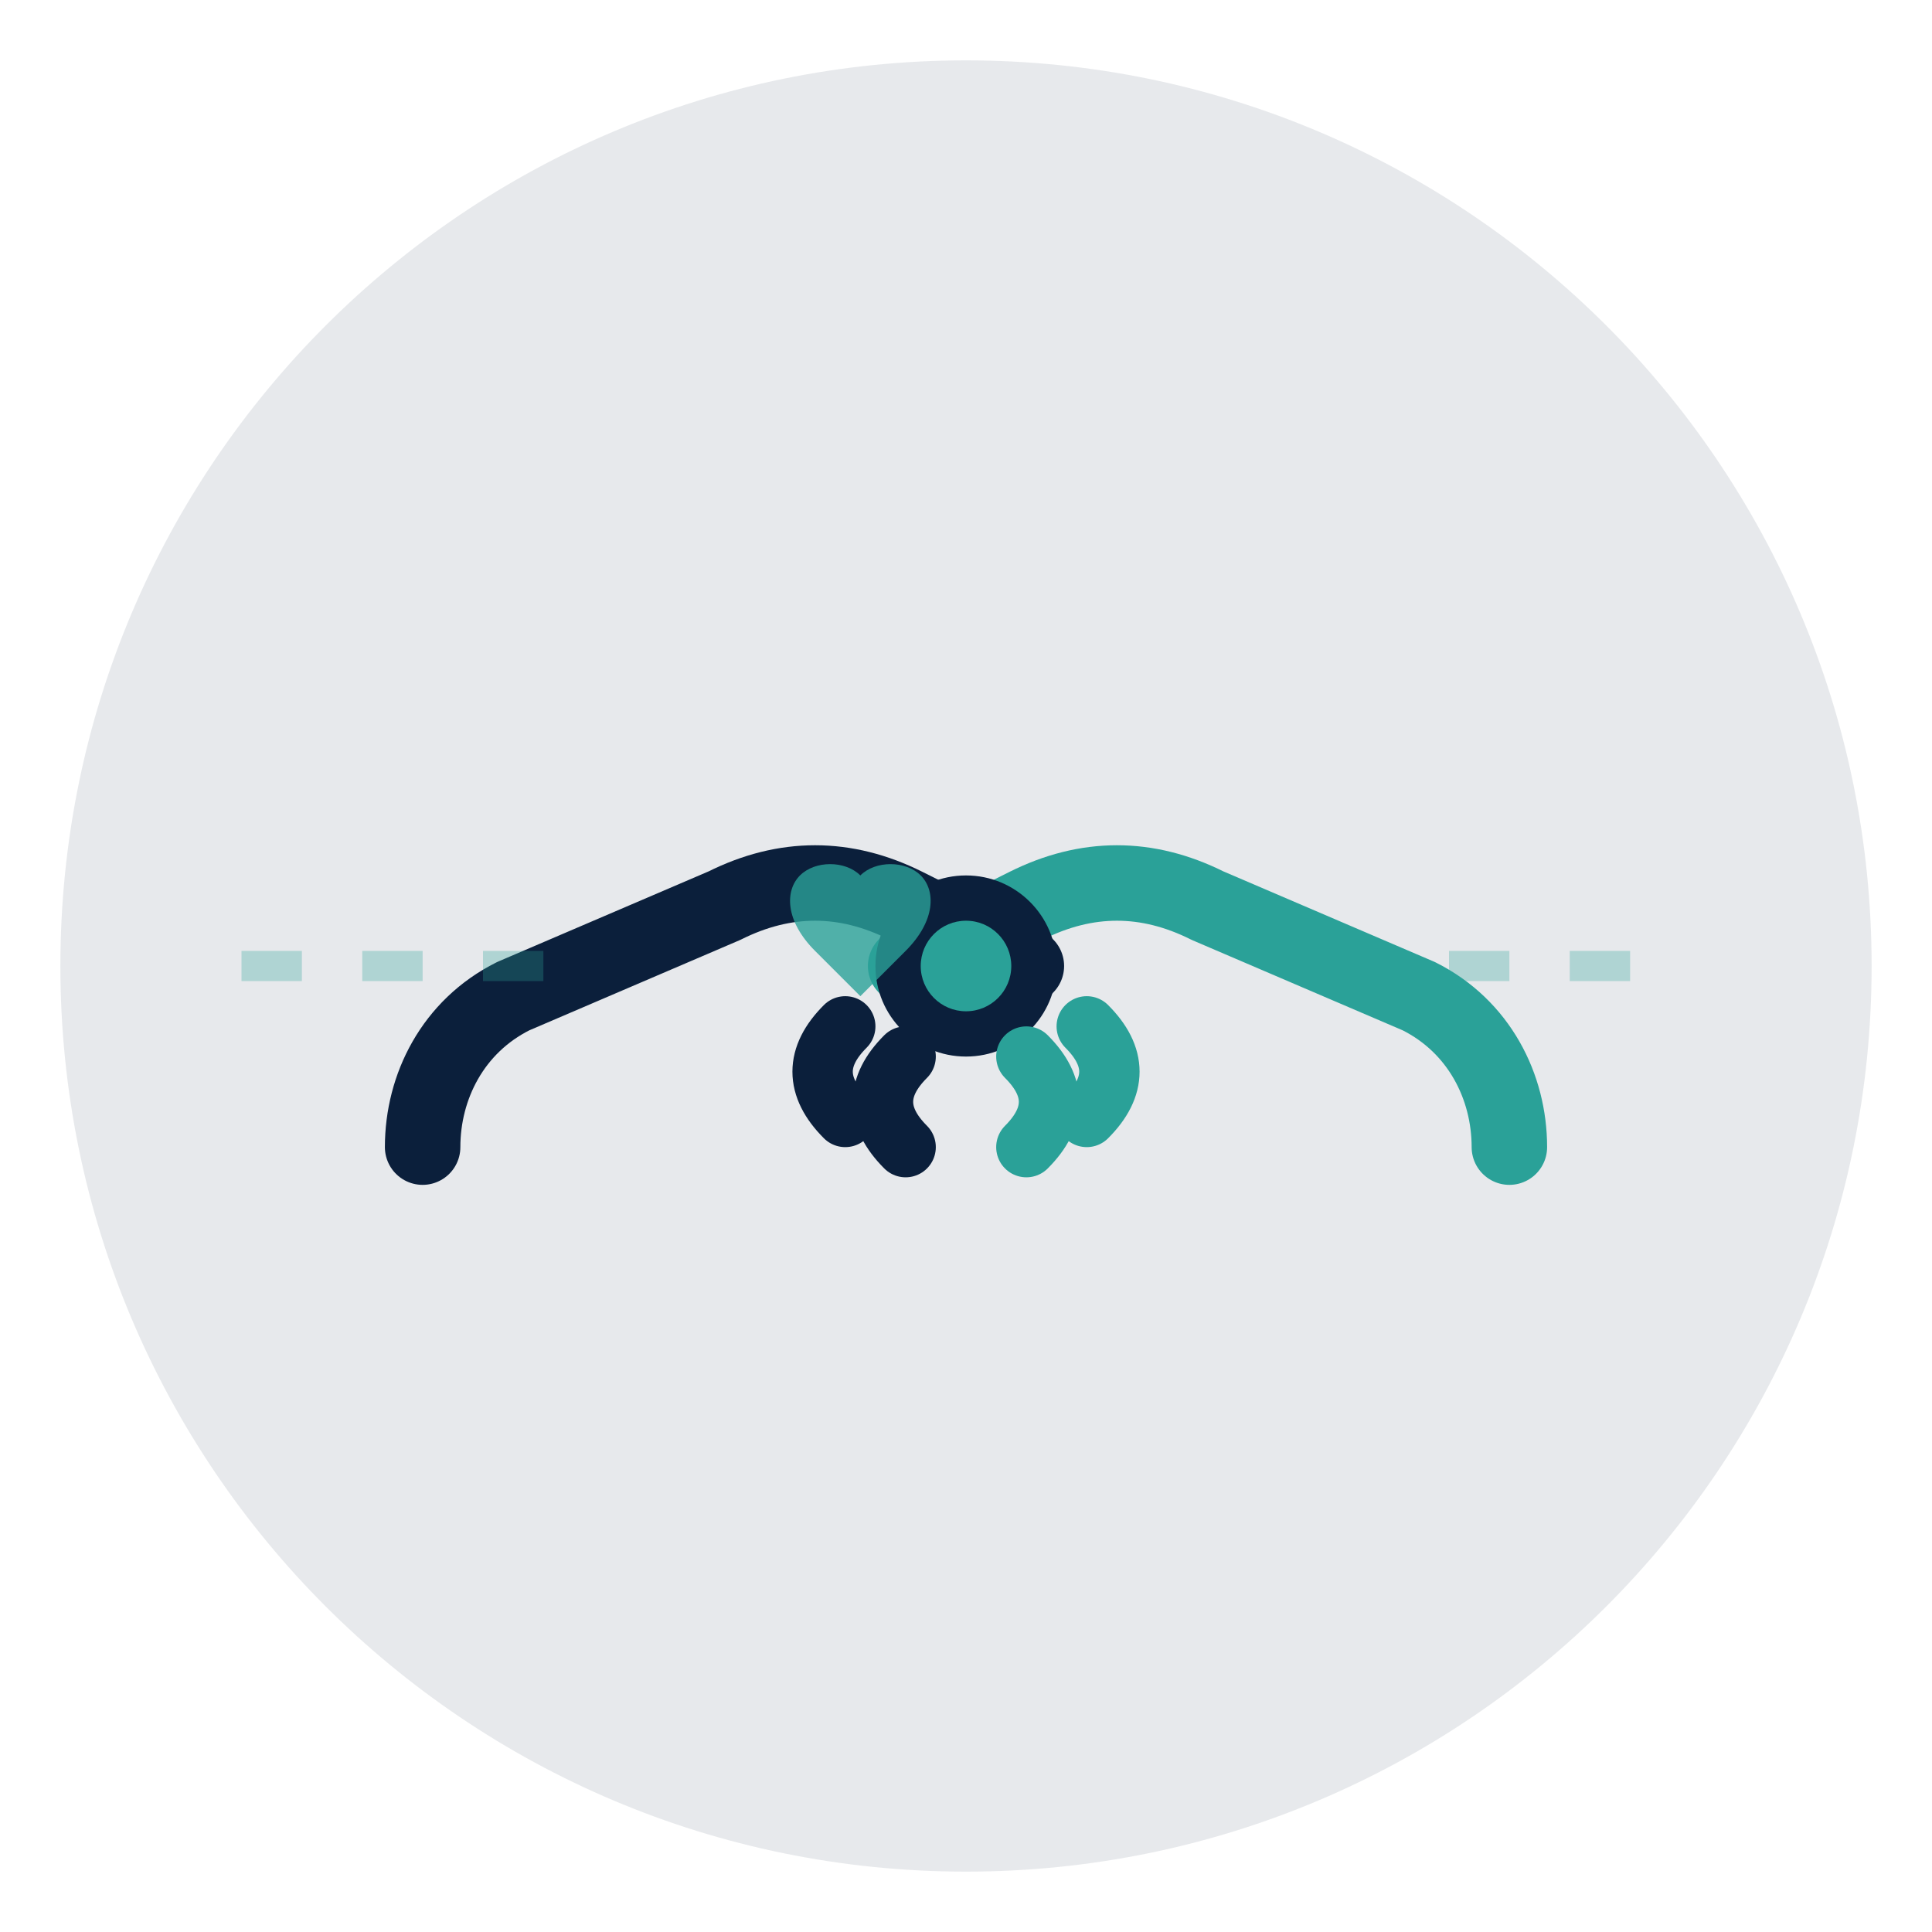
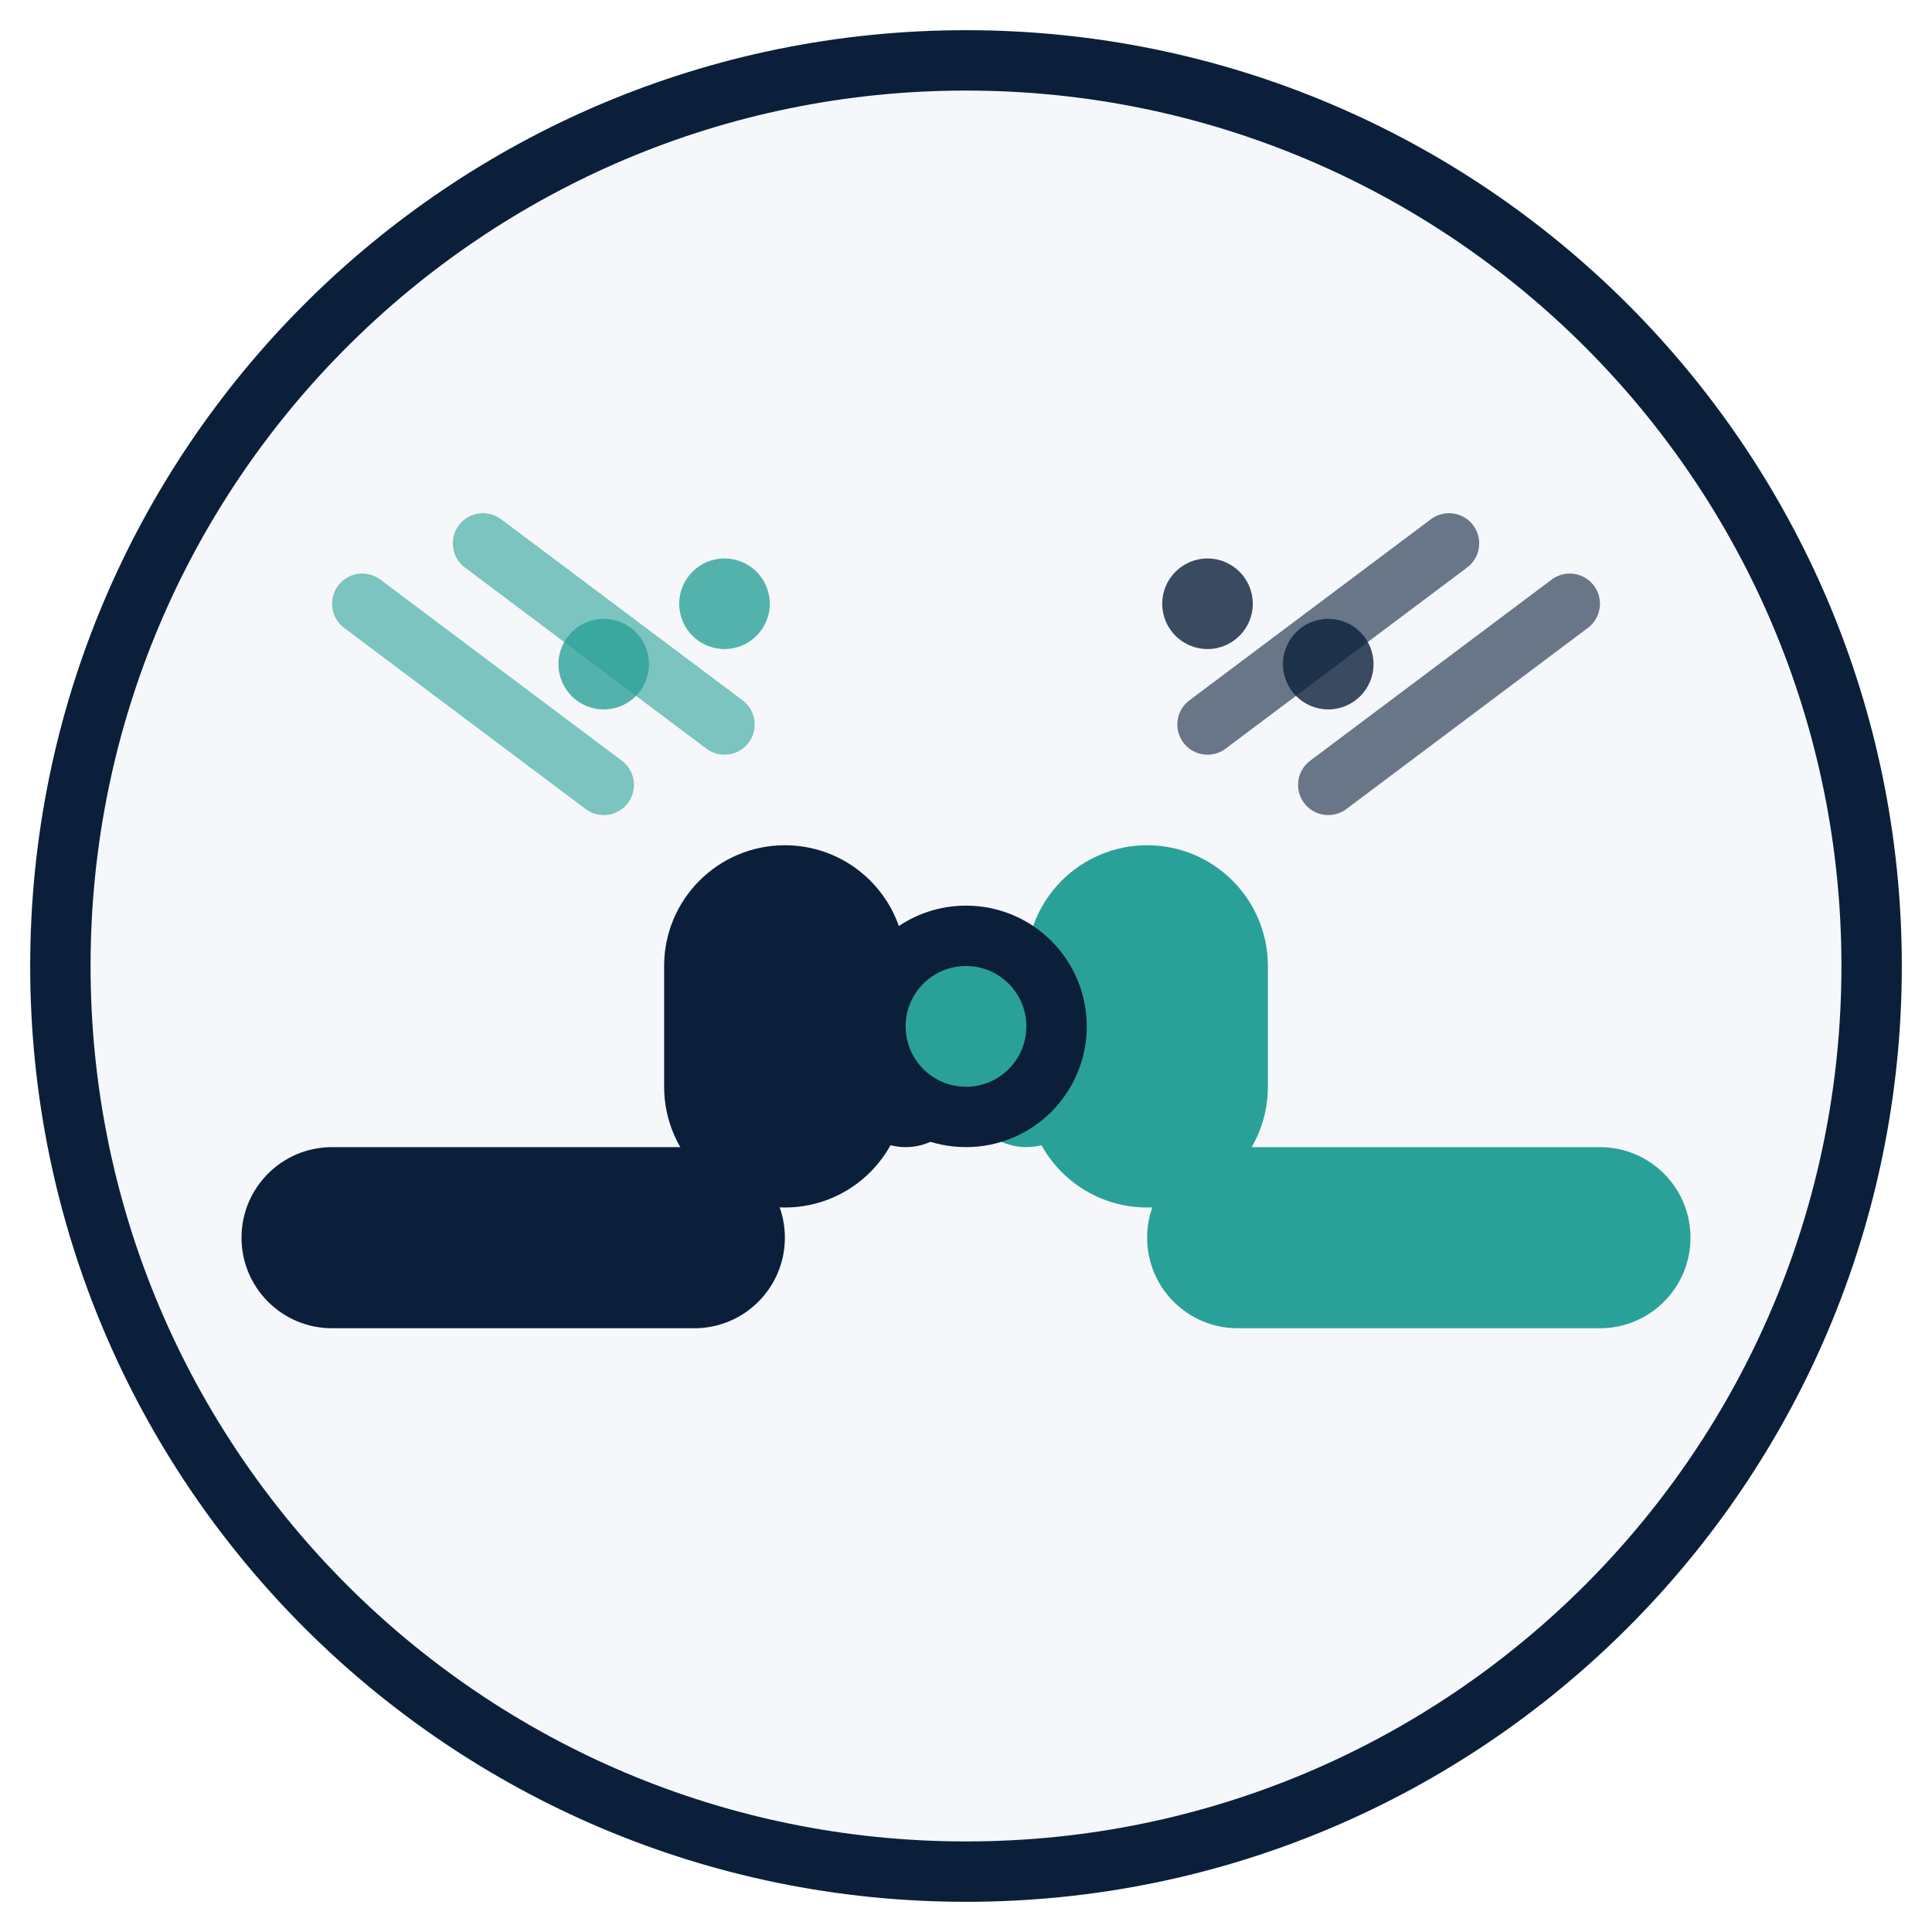
- <svg xmlns="http://www.w3.org/2000/svg" width="64" height="64" viewBox="0 0 64 64" fill="none">
-   <circle cx="32" cy="32" r="30" fill="#0B1F3B" opacity="0.1" />
-   <g transform="translate(12, 18)">
-     <path d="M2 20 C2 18, 3 16, 5 15 L12 12 C14 11, 16 11, 18 12 L22 14" stroke="#0B1F3B" stroke-width="2.5" stroke-linecap="round" stroke-linejoin="round" fill="none" />
-     <path d="M38 20 C38 18, 37 16, 35 15 L28 12 C26 11, 24 11, 22 12 L18 14" stroke="#2AA198" stroke-width="2.5" stroke-linecap="round" stroke-linejoin="round" fill="none" />
-     <circle cx="20" cy="14" r="3" fill="#0B1F3B" />
-     <circle cx="20" cy="14" r="1.5" fill="#2AA198" />
-     <path d="M16 16 C15 17, 15 18, 16 19" stroke="#0B1F3B" stroke-width="2" stroke-linecap="round" fill="none" />
-     <path d="M18 17 C17 18, 17 19, 18 20" stroke="#0B1F3B" stroke-width="2" stroke-linecap="round" fill="none" />
-     <path d="M24 16 C25 17, 25 18, 24 19" stroke="#2AA198" stroke-width="2" stroke-linecap="round" fill="none" />
-     <path d="M22 17 C23 18, 23 19, 22 20" stroke="#2AA198" stroke-width="2" stroke-linecap="round" fill="none" />
-     <path d="M18.5 11 C18 10.5, 17 10.5, 16.5 11 C16 10.5, 15 10.5, 14.5 11 C14 11.5, 14 12.5, 15 13.5 L16.5 15 L18 13.5 C19 12.5, 19 11.5, 18.5 11 Z" fill="#2AA198" opacity="0.8" />
+ <svg xmlns="http://www.w3.org/2000/svg" width="64" height="64" viewBox="0 0 64 64">
+   <circle cx="32" cy="32" r="30" fill="#F5F7FA" stroke="#0B1F3B" stroke-width="2" />
+   <g>
+     <rect x="8" y="38" width="18" height="6" rx="3" fill="#0B1F3B" />
+     <rect x="22" y="28" width="8" height="12" rx="4" fill="#0B1F3B" />
+     <rect x="28" y="32" width="4" height="6" rx="2" fill="#0B1F3B" />
  </g>
-   <g opacity="0.3">
-     <line x1="8" y1="32" x2="20" y2="32" stroke="#2AA198" stroke-width="1" stroke-dasharray="2,2" />
-     <line x1="44" y1="32" x2="56" y2="32" stroke="#2AA198" stroke-width="1" stroke-dasharray="2,2" />
+   <g>
+     <rect x="38" y="38" width="18" height="6" rx="3" fill="#2AA198" />
+     <rect x="34" y="28" width="8" height="12" rx="4" fill="#2AA198" />
+     <rect x="32" y="32" width="4" height="6" rx="2" fill="#2AA198" />
  </g>
+   <circle cx="32" cy="34" r="4" fill="#0B1F3B" />
+   <circle cx="32" cy="34" r="2" fill="#2AA198" />
+   <g opacity="0.6">
+     <line x1="12" y1="20" x2="20" y2="26" stroke="#2AA198" stroke-width="2" stroke-linecap="round" />
+     <line x1="16" y1="18" x2="24" y2="24" stroke="#2AA198" stroke-width="2" stroke-linecap="round" />
+     <line x1="52" y1="20" x2="44" y2="26" stroke="#0B1F3B" stroke-width="2" stroke-linecap="round" />
+     <line x1="48" y1="18" x2="40" y2="24" stroke="#0B1F3B" stroke-width="2" stroke-linecap="round" />
+   </g>
+   <circle cx="20" cy="22" r="1.5" fill="#2AA198" opacity="0.8" />
+   <circle cx="24" cy="20" r="1.5" fill="#2AA198" opacity="0.8" />
+   <circle cx="44" cy="22" r="1.5" fill="#0B1F3B" opacity="0.8" />
+   <circle cx="40" cy="20" r="1.5" fill="#0B1F3B" opacity="0.8" />
</svg>
